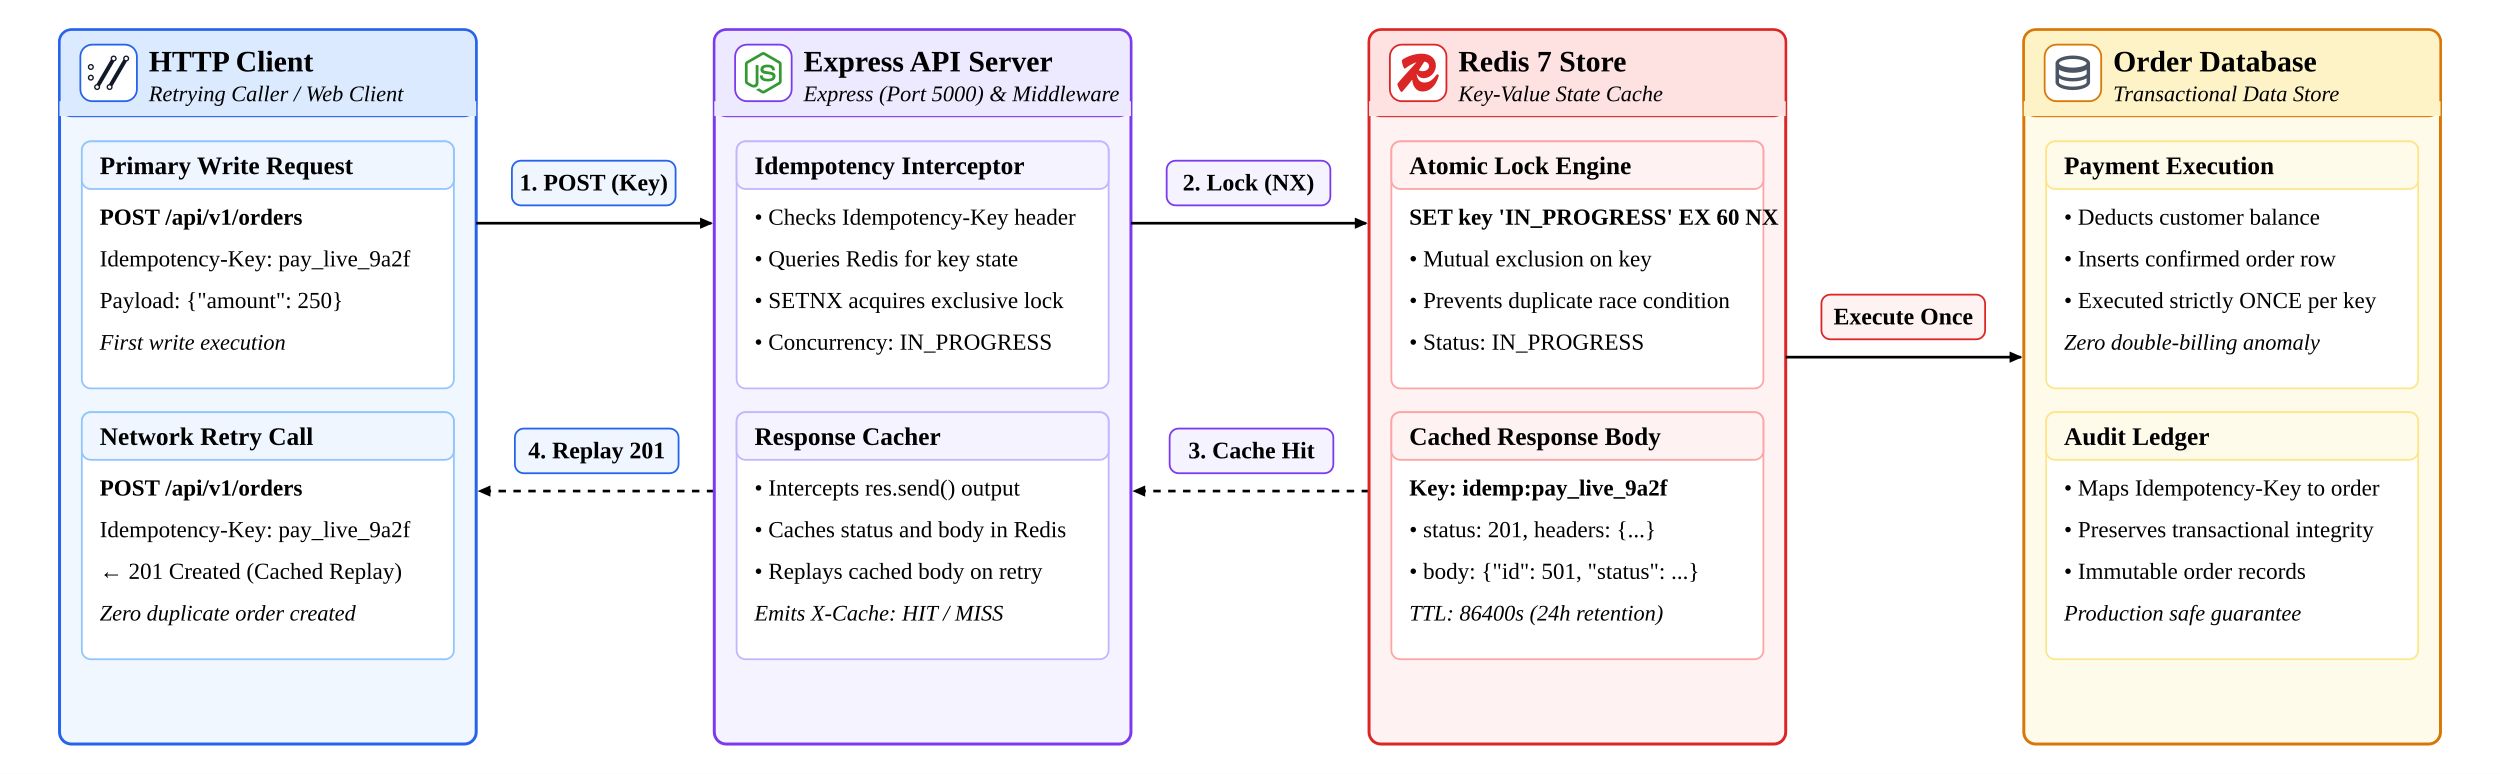
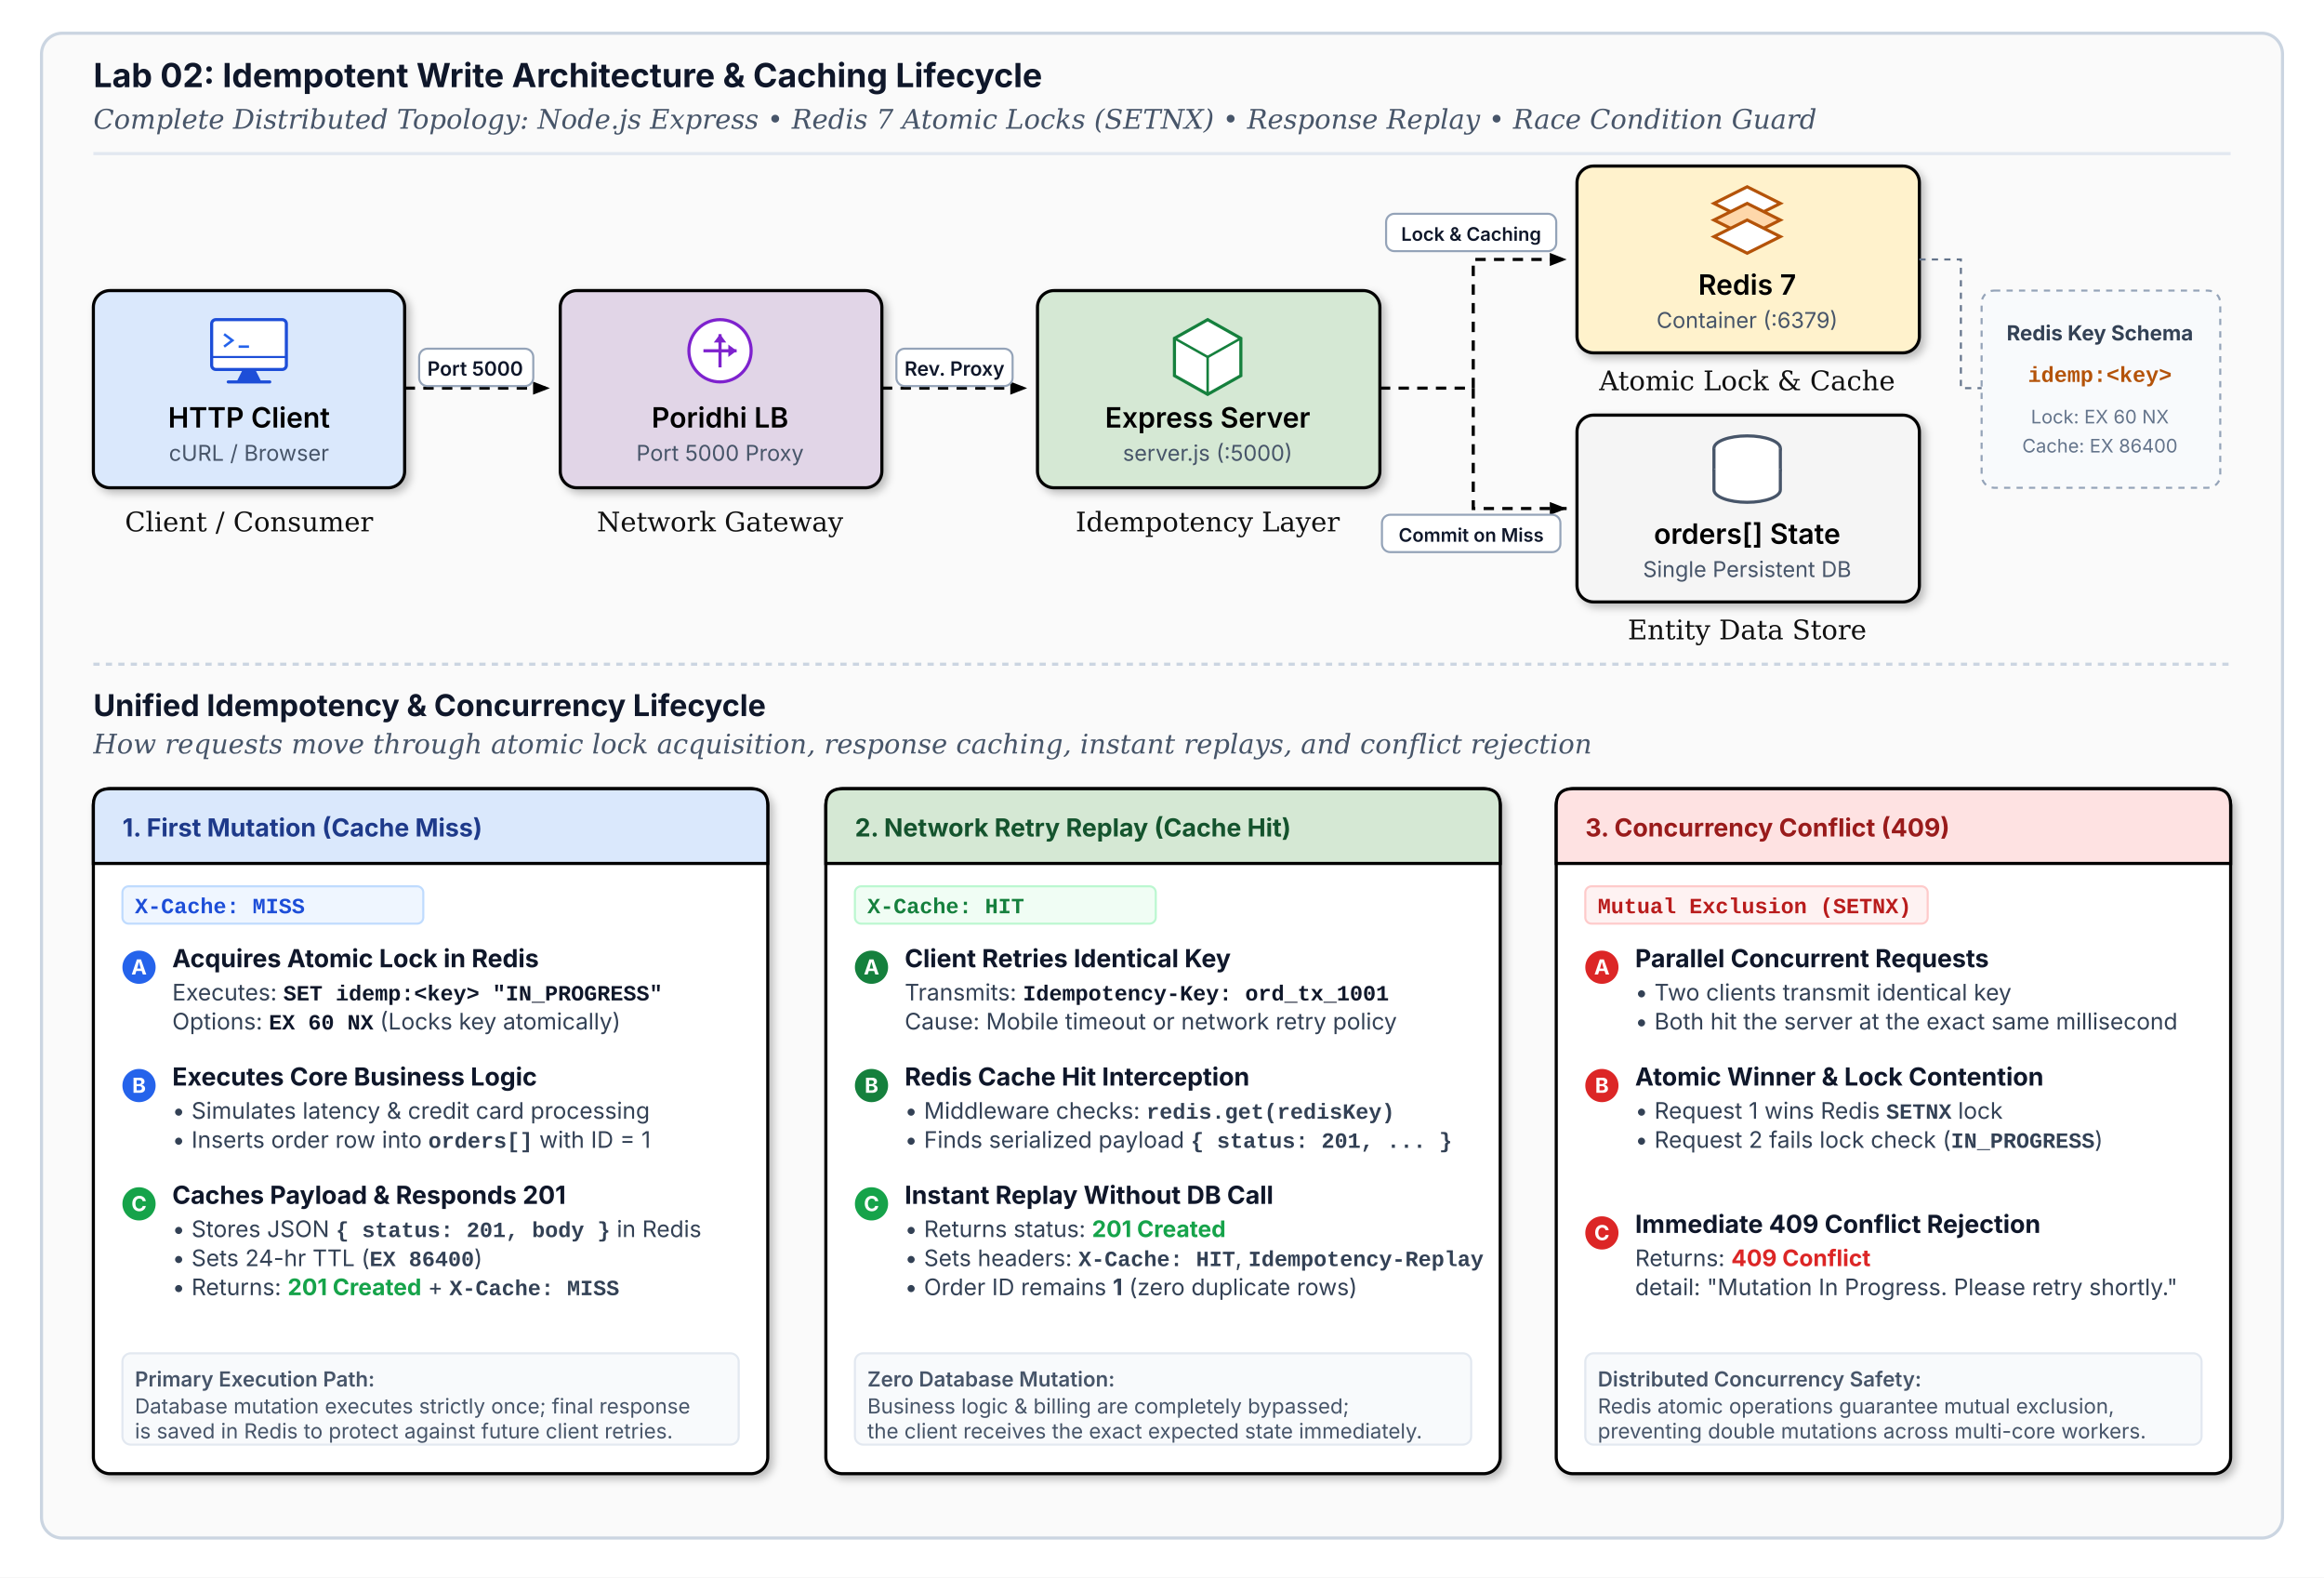
- <svg xmlns="http://www.w3.org/2000/svg" viewBox="0 0 1680 520" width="1680" height="520">
+ <svg xmlns="http://www.w3.org/2000/svg" viewBox="0 0 1120 760" width="1120" height="760">
  <defs>
+     <filter id="dropShadow" x="-12%" y="-12%" width="135%" height="145%">
+       <feDropShadow dx="2" dy="2" stdDeviation="2" flood-color="#000000" flood-opacity="0.25" />
+     </filter>
+     <marker id="arrow" viewBox="0 0 10 10" refX="9" refY="5" markerWidth="6" markerHeight="6" orient="auto-start-reverse">
+       <path d="M 0 1.5 L 9 5 L 0 8.5 z" fill="#000000" />
+     </marker>
    <style>
-       text {
-         font-family: "Times New Roman", Times, "Liberation Serif", serif;
+       .card-title {
+         font-family: "Inter", "DejaVu Sans", Arial, sans-serif;
+         font-size: 13.5px;
+         font-weight: 600;
        fill: #000000;
-       }
-       .title-text {
-         font-size: 20px;
-         font-weight: bold;
-         fill: #000000;
-       }
-       .subtitle-text {
-         font-size: 15px;
+         text-anchor: middle;
+       }
+       .card-sub {
+         font-family: "Georgia", "DejaVu Serif", serif;
+         font-size: 13px;
+         fill: #111111;
+         text-anchor: middle;
+       }
+       .sec-title {
+         font-family: "Inter", "DejaVu Sans", Arial, sans-serif;
+         font-size: 14.5px;
+         font-weight: 700;
+         fill: #0f172a;
+       }
+       .flow-title {
+         font-family: "Inter", "DejaVu Sans", Arial, sans-serif;
+         font-size: 12px;
+         font-weight: 700;
+         fill: #0f172a;
+       }
+       .flow-text {
+         font-family: "Inter", "DejaVu Sans", Arial, sans-serif;
+         font-size: 11px;
+         fill: #334155;
+       }
+       .code-badge {
+         font-family: "Courier New", Courier, "DejaVu Sans Mono", monospace;
+         font-size: 10.5px;
+         font-weight: 600;
+       }
+       .note-text {
+         font-family: "Inter", "DejaVu Sans", Arial, sans-serif;
+         font-size: 10px;
+         fill: #475569;
+       }
+       .banner-title {
+         font-family: "Inter", "DejaVu Sans", Arial, sans-serif;
+         font-size: 16px;
+         font-weight: 700;
+         fill: #0f172a;
+       }
+       .banner-sub {
+         font-family: "Georgia", "DejaVu Serif", serif;
+         font-size: 13px;
+         fill: #475569;
        font-style: italic;
-         fill: #000000;
-       }
-       .section-heading {
-         font-size: 17px;
-         font-weight: bold;
-         fill: #000000;
-       }
-       .code-font {
-         font-family: "Times New Roman", Times, "Liberation Serif", serif;
-         font-size: 15.5px;
-         fill: #000000;
-       }
-       .body-text {
-         font-size: 15.5px;
-         fill: #000000;
-       }
-       .arrow-label {
-         font-size: 16px;
-         font-weight: bold;
-         fill: #000000;
-       }
-       .arrow-sub {
-         font-size: 14.5px;
-         font-style: italic;
-         fill: #000000;
-       }
-       .flow-step-title {
-         font-size: 16.5px;
-         font-weight: bold;
-         fill: #000000;
-       }
-       .flow-step-sub {
-         font-size: 14.5px;
-         font-style: italic;
-         fill: #000000;
      }
    </style>
-     <marker id="arr-black" viewBox="0 0 10 10" refX="7" refY="5" markerWidth="6" markerHeight="6" orient="auto-start-reverse">
-       <path d="M 0 1.5 L 8 5 L 0 8.5 z" fill="#000000" />
-     </marker>
  </defs>
  <rect width="100%" height="100%" fill="#ffffff" />
-   <g transform="translate(40, 20)">
-     <rect width="280" height="480" rx="8" fill="#f0f7ff" stroke="#2563eb" stroke-width="2" />
-     <rect width="280" height="58" rx="8" fill="#dbeafe" stroke="#2563eb" stroke-width="1.5" />
-     <rect y="48" width="280" height="10" fill="#dbeafe" />
-     <rect x="14" y="10" width="38" height="38" rx="8" fill="#ffffff" stroke="#2563eb" stroke-width="1.2" />
-     <g transform="translate(19, 15) scale(1.16)">
-       <path d="M.803 14.817c0-.534.433-.967.967-.967.533 0 .967.432.967.967 0 .533-.433.966-.967.966-.533 0-.967-.432-.967-.966m2.736 0c0-.196-.053-.376-.112-.552-.234-.702-.876-1.217-1.657-1.217-.125 0-.234.046-.352.071C.615 13.287 0 13.965 0 14.817c0 .976.792 1.769 1.77 1.769.977 0 1.769-.793 1.769-1.769m-1.769-7.149c.533 0 .967.433.967.967 0 .533-.433.967-.967.967-.534 0-.967-.433-.967-.967 0-.533.432-.967.967-.967m0 2.736c.977 0 1.769-.792 1.769-1.769 0-.196-.053-.376-.112-.552-.234-.702-.877-1.217-1.657-1.217-.125 0-.234.046-.352.072C.615 7.104 0 7.782 0 8.634c0 .977.792 1.769 1.77 1.769m13.221-5.694c-.534 0-.967-.433-.967-.966a.966.966 0 01.967-.967c.533 0 .966.432.966.967 0 .533-.432.966-.966.966m-9.6 16.513c-.533 0-.967-.433-.967-.967 0-.534.433-.967.967-.967a.966.966 0 01.967.967c0 .533-.432.967-.967.967m9.6-19.249c-.978 0-1.77.792-1.77 1.769 0 .208.052.403.119.588L5.039 18.558c-.803.168-1.418.846-1.418 1.698 0 .977.792 1.769 1.77 1.769.977 0 1.769-.792 1.769-1.769 0-.196-.052-.376-.111-.552l8.343-14.273c.778-.186 1.368-.853 1.368-1.688 0-.977-.793-1.769-1.769-1.769m7.24 2.736c-.534 0-.967-.433-.967-.967a.966.966 0 01.967-.967c.533 0 .967.432.967.967 0 .533-.433.967-.967.967M12.631 21.223c-.534 0-.967-.433-.967-.967a.966.966 0 01.967-.967c.533 0 .966.432.966.967 0 .533-.432.967-.966.967M22.23 1.974c-.977 0-1.769.792-1.769 1.769 0 .208.052.403.119.588l-8.301 14.226c-.802.168-1.417.846-1.417 1.698 0 .977.792 1.769 1.769 1.769.976 0 1.769-.792 1.769-1.769 0-.196-.052-.376-.111-.552l8.343-14.273C23.409 5.245 24 4.578 24 3.743c0-.977-.792-1.769-1.77-1.769" fill="#111827" />
-     </g>
-     <text x="60" y="28" text-anchor="start" class="title-text">HTTP Client</text>
-     <text x="60" y="48" text-anchor="start" class="subtitle-text">Retrying Caller / Web Client</text>
-     <g transform="translate(15, 75)">
-       <rect width="250" height="166" rx="6" fill="#ffffff" stroke="#93c5fd" stroke-width="1.2" />
-       <rect width="250" height="32" rx="6" fill="#eff6ff" stroke="#93c5fd" stroke-width="1.2" />
-       <text x="12" y="22" class="section-heading">Primary Write Request</text>
-       <text x="12" y="56" class="code-font" font-weight="bold">POST /api/v1/orders</text>
-       <text x="12" y="84" class="body-text">Idempotency-Key: pay_live_9a2f</text>
-       <text x="12" y="112" class="body-text">Payload: {"amount": 250}</text>
-       <text x="12" y="140" class="subtitle-text">First write execution</text>
-     </g>
-     <g transform="translate(15, 257)">
-       <rect width="250" height="166" rx="6" fill="#ffffff" stroke="#93c5fd" stroke-width="1.2" />
-       <rect width="250" height="32" rx="6" fill="#eff6ff" stroke="#93c5fd" stroke-width="1.2" />
-       <text x="12" y="22" class="section-heading">Network Retry Call</text>
-       <text x="12" y="56" class="code-font" font-weight="bold">POST /api/v1/orders</text>
-       <text x="12" y="84" class="body-text">Idempotency-Key: pay_live_9a2f</text>
-       <text x="12" y="112" class="body-text">← 201 Created (Cached Replay)</text>
-       <text x="12" y="140" class="subtitle-text">Zero duplicate order created</text>
-     </g>
-   </g>
-   <rect x="344" y="108" width="110" height="30" rx="6" fill="#eff6ff" stroke="#2563eb" stroke-width="1.2" />
-   <text x="399" y="128" text-anchor="middle" class="arrow-label">1. POST (Key)</text>
-   <line x1="320" y1="150" x2="478" y2="150" stroke="#000000" stroke-width="1.8" marker-end="url(#arr-black)" />
-   <rect x="346" y="288" width="110" height="30" rx="6" fill="#eff6ff" stroke="#2563eb" stroke-width="1.2" />
-   <text x="401" y="308" text-anchor="middle" class="arrow-label">4. Replay 201</text>
-   <line x1="480" y1="330" x2="322" y2="330" stroke="#000000" stroke-width="1.8" stroke-dasharray="5,5" marker-end="url(#arr-black)" />
-   <g transform="translate(480, 20)">
-     <rect width="280" height="480" rx="8" fill="#f5f3ff" stroke="#7c3aed" stroke-width="2" />
-     <rect width="280" height="58" rx="8" fill="#ede9fe" stroke="#7c3aed" stroke-width="1.5" />
-     <rect y="48" width="280" height="10" fill="#ede9fe" />
-     <rect x="14" y="10" width="38" height="38" rx="8" fill="#ffffff" stroke="#7c3aed" stroke-width="1.2" />
-     <g transform="translate(19, 15) scale(1.16)">
-       <path d="M11.998,24c-0.321,0-0.641-0.084-0.922-0.247l-2.936-1.737c-0.438-0.245-0.224-0.332-0.08-0.383 c0.585-0.203,0.703-0.25,1.328-0.604c0.065-0.037,0.151-0.023,0.218,0.017l2.256,1.339c0.082,0.045,0.197,0.045,0.272,0l8.795-5.076 c0.082-0.047,0.134-0.141,0.134-0.238V6.921c0-0.099-0.053-0.192-0.137-0.242l-8.791-5.072c-0.081-0.047-0.189-0.047-0.271,0 L3.075,6.68C2.99,6.729,2.936,6.825,2.936,6.921v10.15c0,0.097,0.054,0.189,0.139,0.235l2.409,1.392 c1.307,0.654,2.108-0.116,2.108-0.89V7.787c0-0.142,0.114-0.253,0.256-0.253h1.115c0.139,0,0.255,0.112,0.255,0.253v10.021 c0,1.745-0.95,2.745-2.604,2.745c-0.508,0-0.909,0-2.026-0.551L2.28,18.675c-0.57-0.329-0.922-0.945-0.922-1.604V6.921 c0-0.659,0.353-1.275,0.922-1.603l8.795-5.082c0.557-0.315,1.296-0.315,1.848,0l8.794,5.082c0.57,0.329,0.924,0.944,0.924,1.603 v10.15c0,0.659-0.354,1.273-0.924,1.604l-8.794,5.078C12.643,23.916,12.324,24,11.998,24z M19.099,13.993 c0-1.9-1.284-2.406-3.987-2.763c-2.731-0.361-3.009-0.548-3.009-1.187c0-0.528,0.235-1.233,2.258-1.233 c1.807,0,2.473,0.389,2.747,1.607c0.024,0.115,0.129,0.199,0.247,0.199h1.141c0.071,0,0.138-0.031,0.186-0.081 c0.048-0.054,0.074-0.123,0.067-0.196c-0.177-2.098-1.571-3.076-4.388-3.076c-2.508,0-4.004,1.058-4.004,2.833 c0,1.925,1.488,2.457,3.895,2.695c2.88,0.282,3.103,0.703,3.103,1.269c0,0.983-0.789,1.402-2.642,1.402 c-2.327,0-2.839-0.584-3.011-1.742c-0.02-0.124-0.126-0.215-0.253-0.215h-1.137c-0.141,0-0.254,0.112-0.254,0.253 c0,1.482,0.806,3.248,4.655,3.248C17.501,17.007,19.099,15.91,19.099,13.993z" fill="#339933" />
-     </g>
-     <text x="60" y="28" text-anchor="start" class="title-text">Express API Server</text>
-     <text x="60" y="48" text-anchor="start" class="subtitle-text">Express (Port 5000) &amp; Middleware</text>
-     <g transform="translate(15, 75)">
-       <rect width="250" height="166" rx="6" fill="#ffffff" stroke="#c4b5fd" stroke-width="1.2" />
-       <rect width="250" height="32" rx="6" fill="#f5f3ff" stroke="#c4b5fd" stroke-width="1.2" />
-       <text x="12" y="22" class="section-heading">Idempotency Interceptor</text>
-       <text x="12" y="56" class="body-text">• Checks Idempotency-Key header</text>
-       <text x="12" y="84" class="body-text">• Queries Redis for key state</text>
-       <text x="12" y="112" class="body-text">• SETNX acquires exclusive lock</text>
-       <text x="12" y="140" class="body-text">• Concurrency: IN_PROGRESS</text>
-     </g>
-     <g transform="translate(15, 257)">
-       <rect width="250" height="166" rx="6" fill="#ffffff" stroke="#c4b5fd" stroke-width="1.2" />
-       <rect width="250" height="32" rx="6" fill="#f5f3ff" stroke="#c4b5fd" stroke-width="1.2" />
-       <text x="12" y="22" class="section-heading">Response Cacher</text>
-       <text x="12" y="56" class="body-text">• Intercepts res.send() output</text>
-       <text x="12" y="84" class="body-text">• Caches status and body in Redis</text>
-       <text x="12" y="112" class="body-text">• Replays cached body on retry</text>
-       <text x="12" y="140" class="subtitle-text">Emits X-Cache: HIT / MISS</text>
-     </g>
-   </g>
-   <rect x="784" y="108" width="110" height="30" rx="6" fill="#f5f3ff" stroke="#7c3aed" stroke-width="1.2" />
-   <text x="839" y="128" text-anchor="middle" class="arrow-label">2. Lock (NX)</text>
-   <line x1="760" y1="150" x2="918" y2="150" stroke="#000000" stroke-width="1.8" marker-end="url(#arr-black)" />
-   <rect x="786" y="288" width="110" height="30" rx="6" fill="#f5f3ff" stroke="#7c3aed" stroke-width="1.2" />
-   <text x="841" y="308" text-anchor="middle" class="arrow-label">3. Cache Hit</text>
-   <line x1="920" y1="330" x2="762" y2="330" stroke="#000000" stroke-width="1.8" stroke-dasharray="5,5" marker-end="url(#arr-black)" />
-   <g transform="translate(920, 20)">
-     <rect width="280" height="480" rx="8" fill="#fef2f2" stroke="#dc2626" stroke-width="2" />
-     <rect width="280" height="58" rx="8" fill="#fee2e2" stroke="#dc2626" stroke-width="1.5" />
-     <rect y="48" width="280" height="10" fill="#fee2e2" />
-     <rect x="14" y="10" width="38" height="38" rx="8" fill="#ffffff" stroke="#dc2626" stroke-width="1.2" />
-     <g transform="translate(19, 15) scale(1.16)">
-       <path d="M22.71 13.145c-1.66 2.092-3.452 4.483-7.038 4.483-3.203 0-4.397-2.825-4.48-5.12.701 1.484 2.073 2.685 4.214 2.63 4.117-.133 6.94-3.852 6.94-7.239 0-4.05-3.022-6.972-8.268-6.972-3.752 0-8.4 1.428-11.455 3.685C2.59 6.937 3.885 9.958 4.35 9.626c2.648-1.904 4.748-3.13 6.784-3.744C8.12 9.244.886 17.05 0 18.425c.1 1.261 1.66 4.648 2.424 4.648.232 0 .431-.133.664-.365a100.49 100.49 0 0 0 5.54-6.765c.222 3.104 1.748 6.898 6.014 6.898 3.819 0 7.604-2.756 9.33-8.965.2-.764-.73-1.361-1.261-.73zm-4.349-5.013c0 1.959-1.926 2.922-3.685 2.922-.941 0-1.664-.247-2.235-.568 1.051-1.592 2.092-3.225 3.21-4.973 1.972.334 2.71 1.43 2.71 2.619z" fill="#dc2626" />
-     </g>
-     <text x="60" y="28" text-anchor="start" class="title-text">Redis 7 Store</text>
-     <text x="60" y="48" text-anchor="start" class="subtitle-text">Key-Value State Cache</text>
-     <g transform="translate(15, 75)">
-       <rect width="250" height="166" rx="6" fill="#ffffff" stroke="#fca5a5" stroke-width="1.2" />
-       <rect width="250" height="32" rx="6" fill="#fef2f2" stroke="#fca5a5" stroke-width="1.2" />
-       <text x="12" y="22" class="section-heading">Atomic Lock Engine</text>
-       <text x="12" y="56" class="code-font" font-weight="bold">SET key 'IN_PROGRESS' EX 60 NX</text>
-       <text x="12" y="84" class="body-text">• Mutual exclusion on key</text>
-       <text x="12" y="112" class="body-text">• Prevents duplicate race condition</text>
-       <text x="12" y="140" class="body-text">• Status: IN_PROGRESS</text>
-     </g>
-     <g transform="translate(15, 257)">
-       <rect width="250" height="166" rx="6" fill="#ffffff" stroke="#fca5a5" stroke-width="1.2" />
-       <rect width="250" height="32" rx="6" fill="#fef2f2" stroke="#fca5a5" stroke-width="1.2" />
-       <text x="12" y="22" class="section-heading">Cached Response Body</text>
-       <text x="12" y="56" class="code-font" font-weight="bold">Key: idemp:pay_live_9a2f</text>
-       <text x="12" y="84" class="body-text">• status: 201, headers: {...}</text>
-       <text x="12" y="112" class="body-text">• body: {"id": 501, "status": ...}</text>
-       <text x="12" y="140" class="subtitle-text">TTL: 86400s (24h retention)</text>
-     </g>
-   </g>
-   <rect x="1224" y="198" width="110" height="30" rx="6" fill="#fef2f2" stroke="#dc2626" stroke-width="1.2" />
-   <text x="1279" y="218" text-anchor="middle" class="arrow-label">Execute Once</text>
-   <line x1="1200" y1="240" x2="1358" y2="240" stroke="#000000" stroke-width="1.8" marker-end="url(#arr-black)" />
-   <g transform="translate(1360, 20)">
-     <rect width="280" height="480" rx="8" fill="#fffbeb" stroke="#d97706" stroke-width="2" />
-     <rect width="280" height="58" rx="8" fill="#fef3c7" stroke="#d97706" stroke-width="1.5" />
-     <rect y="48" width="280" height="10" fill="#fef3c7" />
-     <rect x="14" y="10" width="38" height="38" rx="8" fill="#ffffff" stroke="#d97706" stroke-width="1.2" />
-     <g transform="translate(19, 15) scale(1.16)">
-       <path d="M12 2C6.48 2 2 4.01 2 6.5v11C2 19.99 6.48 22 12 22s10-2.01 10-4.5v-11C22 4.01 17.52 2 12 2zm0 2c4.42 0 8 1.34 8 2.5S16.42 9 12 9 4 7.66 4 6.5 7.58 4 12 4zm8 13.5c0 1.16-3.58 2.5-8 2.5s-8-1.34-8-2.5v-2.32c1.88 1.18 4.79 1.82 8 1.82s6.12-.64 8-1.82v2.32zm0-5c0 1.16-3.58 2.5-8 2.5s-8-1.34-8-2.5v-2.32c1.88 1.18 4.79 1.82 8 1.82s6.12-.64 8-1.82v2.32z" fill="#4b5563" />
-     </g>
-     <text x="60" y="28" text-anchor="start" class="title-text">Order Database</text>
-     <text x="60" y="48" text-anchor="start" class="subtitle-text">Transactional Data Store</text>
-     <g transform="translate(15, 75)">
-       <rect width="250" height="166" rx="6" fill="#ffffff" stroke="#fde68a" stroke-width="1.2" />
-       <rect width="250" height="32" rx="6" fill="#fffbeb" stroke="#fde68a" stroke-width="1.2" />
-       <text x="12" y="22" class="section-heading">Payment Execution</text>
-       <text x="12" y="56" class="body-text">• Deducts customer balance</text>
-       <text x="12" y="84" class="body-text">• Inserts confirmed order row</text>
-       <text x="12" y="112" class="body-text">• Executed strictly ONCE per key</text>
-       <text x="12" y="140" class="subtitle-text">Zero double-billing anomaly</text>
-     </g>
-     <g transform="translate(15, 257)">
-       <rect width="250" height="166" rx="6" fill="#ffffff" stroke="#fde68a" stroke-width="1.2" />
-       <rect width="250" height="32" rx="6" fill="#fffbeb" stroke="#fde68a" stroke-width="1.2" />
-       <text x="12" y="22" class="section-heading">Audit Ledger</text>
-       <text x="12" y="56" class="body-text">• Maps Idempotency-Key to order</text>
-       <text x="12" y="84" class="body-text">• Preserves transactional integrity</text>
-       <text x="12" y="112" class="body-text">• Immutable order records</text>
-       <text x="12" y="140" class="subtitle-text">Production safe guarantee</text>
-     </g>
+   <rect x="20" y="16" width="1080" height="725" rx="10" fill="#fafafa" stroke="#cbd5e1" stroke-width="1.5" />
+   <g transform="translate(45, 42)">
+     <text x="0" y="0" class="banner-title">Lab 02: Idempotent Write Architecture &amp; Caching Lifecycle</text>
+     <text x="0" y="20" class="banner-sub">Complete Distributed Topology: Node.js Express • Redis 7 Atomic Locks (SETNX) • Response Replay • Race Condition Guard</text>
+   </g>
+   <line x1="45" y1="74" x2="1075" y2="74" stroke="#e2e8f0" stroke-width="1.5" />
+   <g transform="translate(45, 140)">
+     <rect x="0" y="0" width="150" height="95" rx="8" fill="#dae8fc" stroke="#000000" stroke-width="1.5" filter="url(#dropShadow)" />
+     <g transform="translate(57, 12)">
+       <rect x="0" y="2" width="36" height="24" rx="2" fill="#ffffff" stroke="#1d4ed8" stroke-width="1.5" />
+       <line x1="0" y1="20" x2="36" y2="20" stroke="#1d4ed8" stroke-width="1" />
+       <polygon points="15,26 21,26 24,32 12,32" fill="#1d4ed8" />
+       <line x1="8" y1="32" x2="28" y2="32" stroke="#1d4ed8" stroke-width="1.5" stroke-linecap="round" />
+       <polyline points="6,9 10,12 6,15" fill="none" stroke="#2563eb" stroke-width="1.2" />
+       <line x1="13" y1="15" x2="18" y2="15" stroke="#2563eb" stroke-width="1.2" />
+     </g>
+     <text x="75" y="66" class="card-title">HTTP Client</text>
+     <text x="75" y="82" font-family="Inter, sans-serif" font-size="10.5px" fill="#475569" text-anchor="middle">cURL / Browser</text>
+     <text x="75" y="116" class="card-sub">Client / Consumer</text>
+   </g>
+   <path d="M 195 187 L 265 187" fill="none" stroke="#000000" stroke-width="1.5" stroke-dasharray="5,4" marker-end="url(#arrow)" />
+   <rect x="202" y="168" width="55" height="18" rx="4" fill="#ffffff" stroke="#94a3b8" stroke-width="1" />
+   <text x="229" y="181" font-family="Inter, sans-serif" font-size="9.5px" font-weight="600" fill="#0f172a" text-anchor="middle">Port 5000</text>
+   <g transform="translate(270, 140)">
+     <rect x="0" y="0" width="155" height="95" rx="8" fill="#e1d5e7" stroke="#000000" stroke-width="1.5" filter="url(#dropShadow)" />
+     <g transform="translate(57, 12)">
+       <circle cx="20" cy="17" r="15" fill="#ffffff" stroke="#7e22ce" stroke-width="1.5" />
+       <line x1="12" y1="17" x2="28" y2="17" stroke="#7e22ce" stroke-width="1.5" />
+       <polygon points="28,17 24,14 24,20" fill="#7e22ce" />
+       <line x1="20" y1="9" x2="20" y2="25" stroke="#7e22ce" stroke-width="1.5" />
+       <polygon points="20,9 17,13 23,13" fill="#7e22ce" />
+     </g>
+     <text x="77" y="66" class="card-title">Poridhi LB</text>
+     <text x="77" y="82" font-family="Inter, sans-serif" font-size="10.5px" fill="#475569" text-anchor="middle">Port 5000 Proxy</text>
+     <text x="77" y="116" class="card-sub">Network Gateway</text>
+   </g>
+   <path d="M 425 187 L 495 187" fill="none" stroke="#000000" stroke-width="1.5" stroke-dasharray="5,4" marker-end="url(#arrow)" />
+   <rect x="432" y="168" width="56" height="18" rx="4" fill="#ffffff" stroke="#94a3b8" stroke-width="1" />
+   <text x="460" y="181" font-family="Inter, sans-serif" font-size="9.5px" font-weight="600" fill="#0f172a" text-anchor="middle">Rev. Proxy</text>
+   <g transform="translate(500, 140)">
+     <rect x="0" y="0" width="165" height="95" rx="8" fill="#d5e8d4" stroke="#000000" stroke-width="1.5" filter="url(#dropShadow)" />
+     <g transform="translate(62, 12)">
+       <polygon points="20,2 36,11 36,29 20,38 4,29 4,11" fill="#ffffff" stroke="#15803d" stroke-width="1.5" />
+       <line x1="20" y1="20" x2="20" y2="38" stroke="#15803d" stroke-width="1.2" />
+       <line x1="20" y1="20" x2="36" y2="11" stroke="#15803d" stroke-width="1.2" />
+       <line x1="20" y1="20" x2="4" y2="11" stroke="#15803d" stroke-width="1.2" />
+     </g>
+     <text x="82" y="66" class="card-title">Express Server</text>
+     <text x="82" y="82" font-family="Inter, sans-serif" font-size="10.5px" fill="#475569" text-anchor="middle">server.js (:5000)</text>
+     <text x="82" y="116" class="card-sub">Idempotency Layer</text>
+   </g>
+   <path d="M 665 187 L 710 187" fill="none" stroke="#000000" stroke-width="1.5" stroke-dasharray="5,4" />
+   <path d="M 710 187 L 710 125 L 755 125" fill="none" stroke="#000000" stroke-width="1.5" stroke-dasharray="5,4" marker-end="url(#arrow)" />
+   <rect x="668" y="103" width="82" height="18" rx="4" fill="#ffffff" stroke="#94a3b8" stroke-width="1" />
+   <text x="709" y="116" font-family="Inter, sans-serif" font-size="9px" font-weight="600" fill="#0f172a" text-anchor="middle">Lock &amp; Caching</text>
+   <path d="M 710 187 L 710 245 L 755 245" fill="none" stroke="#000000" stroke-width="1.5" stroke-dasharray="5,4" marker-end="url(#arrow)" />
+   <rect x="666" y="248" width="86" height="18" rx="4" fill="#ffffff" stroke="#94a3b8" stroke-width="1" />
+   <text x="709" y="261" font-family="Inter, sans-serif" font-size="9px" font-weight="600" fill="#0f172a" text-anchor="middle">Commit on Miss</text>
+   <g transform="translate(760, 80)">
+     <rect x="0" y="0" width="165" height="90" rx="8" fill="#fff2cc" stroke="#000000" stroke-width="1.5" filter="url(#dropShadow)" />
+     <g transform="translate(63, 8)">
+       <polygon points="19,2 35,10 19,18 3,10" fill="#ffffff" stroke="#b45309" stroke-width="1.5" />
+       <polygon points="19,10 35,18 19,26 3,18" fill="#fed7aa" stroke="#b45309" stroke-width="1.5" />
+       <polygon points="19,18 35,26 19,34 3,26" fill="#ffffff" stroke="#b45309" stroke-width="1.5" />
+     </g>
+     <text x="82" y="62" class="card-title">Redis 7</text>
+     <text x="82" y="78" font-family="Inter, sans-serif" font-size="10.5px" fill="#475569" text-anchor="middle">Container (:6379)</text>
+     <text x="82" y="108" class="card-sub">Atomic Lock &amp; Cache</text>
+   </g>
+   <g transform="translate(760, 200)">
+     <rect x="0" y="0" width="165" height="90" rx="8" fill="#f5f5f5" stroke="#000000" stroke-width="1.5" filter="url(#dropShadow)" />
+     <g transform="translate(64, 8)">
+       <ellipse cx="18" cy="8" rx="16" ry="6" fill="#ffffff" stroke="#475569" stroke-width="1.5" />
+       <path d="M 2 8 L 2 18 A 16 6 0 0 0 34 18 L 34 8" fill="#ffffff" stroke="#475569" stroke-width="1.5" />
+       <path d="M 2 18 L 2 28 A 16 6 0 0 0 34 28 L 34 18" fill="#ffffff" stroke="#475569" stroke-width="1.5" />
+     </g>
+     <text x="82" y="62" class="card-title">orders[] State</text>
+     <text x="82" y="78" font-family="Inter, sans-serif" font-size="10.5px" fill="#475569" text-anchor="middle">Single Persistent DB</text>
+     <text x="82" y="108" class="card-sub">Entity Data Store</text>
+   </g>
+   <g transform="translate(955, 140)">
+     <rect x="0" y="0" width="115" height="95" rx="6" fill="#f8fafc" stroke="#94a3b8" stroke-width="1" stroke-dasharray="3,3" />
+     <text x="57" y="24" font-family="Inter, sans-serif" font-size="10px" font-weight="700" fill="#334155" text-anchor="middle">Redis Key Schema</text>
+     <text x="57" y="44" class="code-badge" fill="#b45309" text-anchor="middle">idemp:&lt;key&gt;</text>
+     <text x="57" y="64" font-family="Inter, sans-serif" font-size="9px" fill="#64748b" text-anchor="middle">Lock: EX 60 NX</text>
+     <text x="57" y="78" font-family="Inter, sans-serif" font-size="9px" fill="#64748b" text-anchor="middle">Cache: EX 86400</text>
+   </g>
+   <path d="M 925 125 L 945 125 L 945 187 L 955 187" fill="none" stroke="#64748b" stroke-width="1" stroke-dasharray="3,3" />
+   <line x1="45" y1="320" x2="1075" y2="320" stroke="#cbd5e1" stroke-width="1.5" stroke-dasharray="3,3" />
+   <g transform="translate(45, 345)">
+     <text x="0" y="0" class="sec-title">Unified Idempotency &amp; Concurrency Lifecycle</text>
+     <text x="0" y="18" class="banner-sub">How requests move through atomic lock acquisition, response caching, instant replays, and conflict rejection</text>
+   </g>
+   <g transform="translate(45, 380)">
+     <rect x="0" y="0" width="325" height="330" rx="8" fill="#ffffff" stroke="#000000" stroke-width="1.5" filter="url(#dropShadow)" />
+     <path d="M 0 8 Q 0 0 8 0 L 317 0 Q 325 0 325 8 L 325 36 L 0 36 Z" fill="#dae8fc" stroke="#000000" stroke-width="1.5" />
+     <text x="14" y="23" font-family="Inter, sans-serif" font-size="12px" font-weight="700" fill="#1e3a8a">1. First Mutation (Cache Miss)</text>
+     <rect x="14" y="47" width="145" height="18" rx="3" fill="#eff6ff" stroke="#bfdbfe" stroke-width="1" />
+     <text x="20" y="60" class="code-badge" fill="#1d4ed8">X-Cache: MISS</text>
+     <g transform="translate(14, 78)">
+       <circle cx="8" cy="8" r="8" fill="#2563eb" />
+       <text x="8" y="11.5" font-family="Inter, sans-serif" font-size="10px" font-weight="700" fill="#ffffff" text-anchor="middle">A</text>
+       <text x="24" y="8" class="flow-title">Acquires Atomic Lock in Redis</text>
+       <text x="24" y="24" class="flow-text">Executes: <tspan class="code-badge" fill="#0f172a">SET idemp:&lt;key&gt; "IN_PROGRESS"</tspan>
+       </text>
+       <text x="24" y="38" class="flow-text">Options: <tspan class="code-badge" fill="#0f172a">EX 60 NX</tspan> (Locks key atomically)</text>
+     </g>
+     <g transform="translate(14, 135)">
+       <circle cx="8" cy="8" r="8" fill="#2563eb" />
+       <text x="8" y="11.5" font-family="Inter, sans-serif" font-size="10px" font-weight="700" fill="#ffffff" text-anchor="middle">B</text>
+       <text x="24" y="8" class="flow-title">Executes Core Business Logic</text>
+       <text x="24" y="24" class="flow-text">• Simulates latency &amp; credit card processing</text>
+       <text x="24" y="38" class="flow-text">• Inserts order row into <tspan class="code-badge">orders[]</tspan> with ID = 1</text>
+     </g>
+     <g transform="translate(14, 192)">
+       <circle cx="8" cy="8" r="8" fill="#16a34a" />
+       <text x="8" y="11.5" font-family="Inter, sans-serif" font-size="10px" font-weight="700" fill="#ffffff" text-anchor="middle">C</text>
+       <text x="24" y="8" class="flow-title" fill="#15803d">Caches Payload &amp; Responds 201</text>
+       <text x="24" y="24" class="flow-text">• Stores JSON <tspan class="code-badge">{ status: 201, body }</tspan> in Redis</text>
+       <text x="24" y="38" class="flow-text">• Sets 24-hr TTL (<tspan class="code-badge">EX 86400</tspan>)</text>
+       <text x="24" y="52" class="flow-text">• Returns: <tspan font-weight="700" fill="#16a34a">201 Created</tspan> + <tspan class="code-badge">X-Cache: MISS</tspan>
+       </text>
+     </g>
+     <rect x="14" y="272" width="297" height="44" rx="4" fill="#f8fafc" stroke="#e2e8f0" stroke-width="1" />
+     <text x="20" y="288" class="note-text" font-weight="600" fill="#334155">Primary Execution Path:</text>
+     <text x="20" y="301" class="note-text">Database mutation executes strictly once; final response</text>
+     <text x="20" y="313" class="note-text">is saved in Redis to protect against future client retries.</text>
+   </g>
+   <g transform="translate(398, 380)">
+     <rect x="0" y="0" width="325" height="330" rx="8" fill="#ffffff" stroke="#000000" stroke-width="1.5" filter="url(#dropShadow)" />
+     <path d="M 0 8 Q 0 0 8 0 L 317 0 Q 325 0 325 8 L 325 36 L 0 36 Z" fill="#d5e8d4" stroke="#000000" stroke-width="1.5" />
+     <text x="14" y="23" font-family="Inter, sans-serif" font-size="12px" font-weight="700" fill="#14532d">2. Network Retry Replay (Cache Hit)</text>
+     <rect x="14" y="47" width="145" height="18" rx="3" fill="#f0fdf4" stroke="#bbf7d0" stroke-width="1" />
+     <text x="20" y="60" class="code-badge" fill="#15803d">X-Cache: HIT</text>
+     <g transform="translate(14, 78)">
+       <circle cx="8" cy="8" r="8" fill="#15803d" />
+       <text x="8" y="11.5" font-family="Inter, sans-serif" font-size="10px" font-weight="700" fill="#ffffff" text-anchor="middle">A</text>
+       <text x="24" y="8" class="flow-title">Client Retries Identical Key</text>
+       <text x="24" y="24" class="flow-text">Transmits: <tspan class="code-badge" fill="#0f172a">Idempotency-Key: ord_tx_1001</tspan>
+       </text>
+       <text x="24" y="38" class="flow-text">Cause: Mobile timeout or network retry policy</text>
+     </g>
+     <g transform="translate(14, 135)">
+       <circle cx="8" cy="8" r="8" fill="#15803d" />
+       <text x="8" y="11.5" font-family="Inter, sans-serif" font-size="10px" font-weight="700" fill="#ffffff" text-anchor="middle">B</text>
+       <text x="24" y="8" class="flow-title">Redis Cache Hit Interception</text>
+       <text x="24" y="24" class="flow-text">• Middleware checks: <tspan class="code-badge">redis.get(redisKey)</tspan>
+       </text>
+       <text x="24" y="38" class="flow-text">• Finds serialized payload <tspan class="code-badge">{ status: 201, ... }</tspan>
+       </text>
+     </g>
+     <g transform="translate(14, 192)">
+       <circle cx="8" cy="8" r="8" fill="#16a34a" />
+       <text x="8" y="11.5" font-family="Inter, sans-serif" font-size="10px" font-weight="700" fill="#ffffff" text-anchor="middle">C</text>
+       <text x="24" y="8" class="flow-title" fill="#15803d">Instant Replay Without DB Call</text>
+       <text x="24" y="24" class="flow-text">• Returns status: <tspan font-weight="700" fill="#16a34a">201 Created</tspan>
+       </text>
+       <text x="24" y="38" class="flow-text">• Sets headers: <tspan class="code-badge">X-Cache: HIT</tspan>, <tspan class="code-badge">Idempotency-Replay</tspan>
+       </text>
+       <text x="24" y="52" class="flow-text">• Order ID remains <tspan font-weight="700">1</tspan> (zero duplicate rows)</text>
+     </g>
+     <rect x="14" y="272" width="297" height="44" rx="4" fill="#f8fafc" stroke="#e2e8f0" stroke-width="1" />
+     <text x="20" y="288" class="note-text" font-weight="600" fill="#334155">Zero Database Mutation:</text>
+     <text x="20" y="301" class="note-text">Business logic &amp; billing are completely bypassed;</text>
+     <text x="20" y="313" class="note-text">the client receives the exact expected state immediately.</text>
+   </g>
+   <g transform="translate(750, 380)">
+     <rect x="0" y="0" width="325" height="330" rx="8" fill="#ffffff" stroke="#000000" stroke-width="1.5" filter="url(#dropShadow)" />
+     <path d="M 0 8 Q 0 0 8 0 L 317 0 Q 325 0 325 8 L 325 36 L 0 36 Z" fill="#fee2e2" stroke="#000000" stroke-width="1.5" />
+     <text x="14" y="23" font-family="Inter, sans-serif" font-size="12px" font-weight="700" fill="#991b1b">3. Concurrency Conflict (409)</text>
+     <rect x="14" y="47" width="165" height="18" rx="3" fill="#fef2f2" stroke="#fecaca" stroke-width="1" />
+     <text x="20" y="60" class="code-badge" fill="#b91c1c">Mutual Exclusion (SETNX)</text>
+     <g transform="translate(14, 78)">
+       <circle cx="8" cy="8" r="8" fill="#dc2626" />
+       <text x="8" y="11.5" font-family="Inter, sans-serif" font-size="10px" font-weight="700" fill="#ffffff" text-anchor="middle">A</text>
+       <text x="24" y="8" class="flow-title">Parallel Concurrent Requests</text>
+       <text x="24" y="24" class="flow-text">• Two clients transmit identical key</text>
+       <text x="24" y="38" class="flow-text">• Both hit the server at the exact same millisecond</text>
+     </g>
+     <g transform="translate(14, 135)">
+       <circle cx="8" cy="8" r="8" fill="#dc2626" />
+       <text x="8" y="11.5" font-family="Inter, sans-serif" font-size="10px" font-weight="700" fill="#ffffff" text-anchor="middle">B</text>
+       <text x="24" y="8" class="flow-title">Atomic Winner &amp; Lock Contention</text>
+       <text x="24" y="24" class="flow-text">• Request 1 wins Redis <tspan class="code-badge">SETNX</tspan> lock</text>
+       <text x="24" y="38" class="flow-text">• Request 2 fails lock check (<tspan class="code-badge">IN_PROGRESS</tspan>)</text>
+     </g>
+     <g transform="translate(14, 206)">
+       <circle cx="8" cy="8" r="8" fill="#dc2626" />
+       <text x="8" y="11.5" font-family="Inter, sans-serif" font-size="10px" font-weight="700" fill="#ffffff" text-anchor="middle">C</text>
+       <text x="24" y="8" class="flow-title">Immediate 409 Conflict Rejection</text>
+       <text x="24" y="24" class="flow-text">Returns: <tspan font-weight="700" fill="#dc2626">409 Conflict</tspan>
+       </text>
+       <text x="24" y="38" class="flow-text">detail: "Mutation In Progress. Please retry shortly."</text>
+     </g>
+     <rect x="14" y="272" width="297" height="44" rx="4" fill="#f8fafc" stroke="#e2e8f0" stroke-width="1" />
+     <text x="20" y="288" class="note-text" font-weight="600" fill="#334155">Distributed Concurrency Safety:</text>
+     <text x="20" y="301" class="note-text">Redis atomic operations guarantee mutual exclusion,</text>
+     <text x="20" y="313" class="note-text">preventing double mutations across multi-core workers.</text>
  </g>
</svg>
